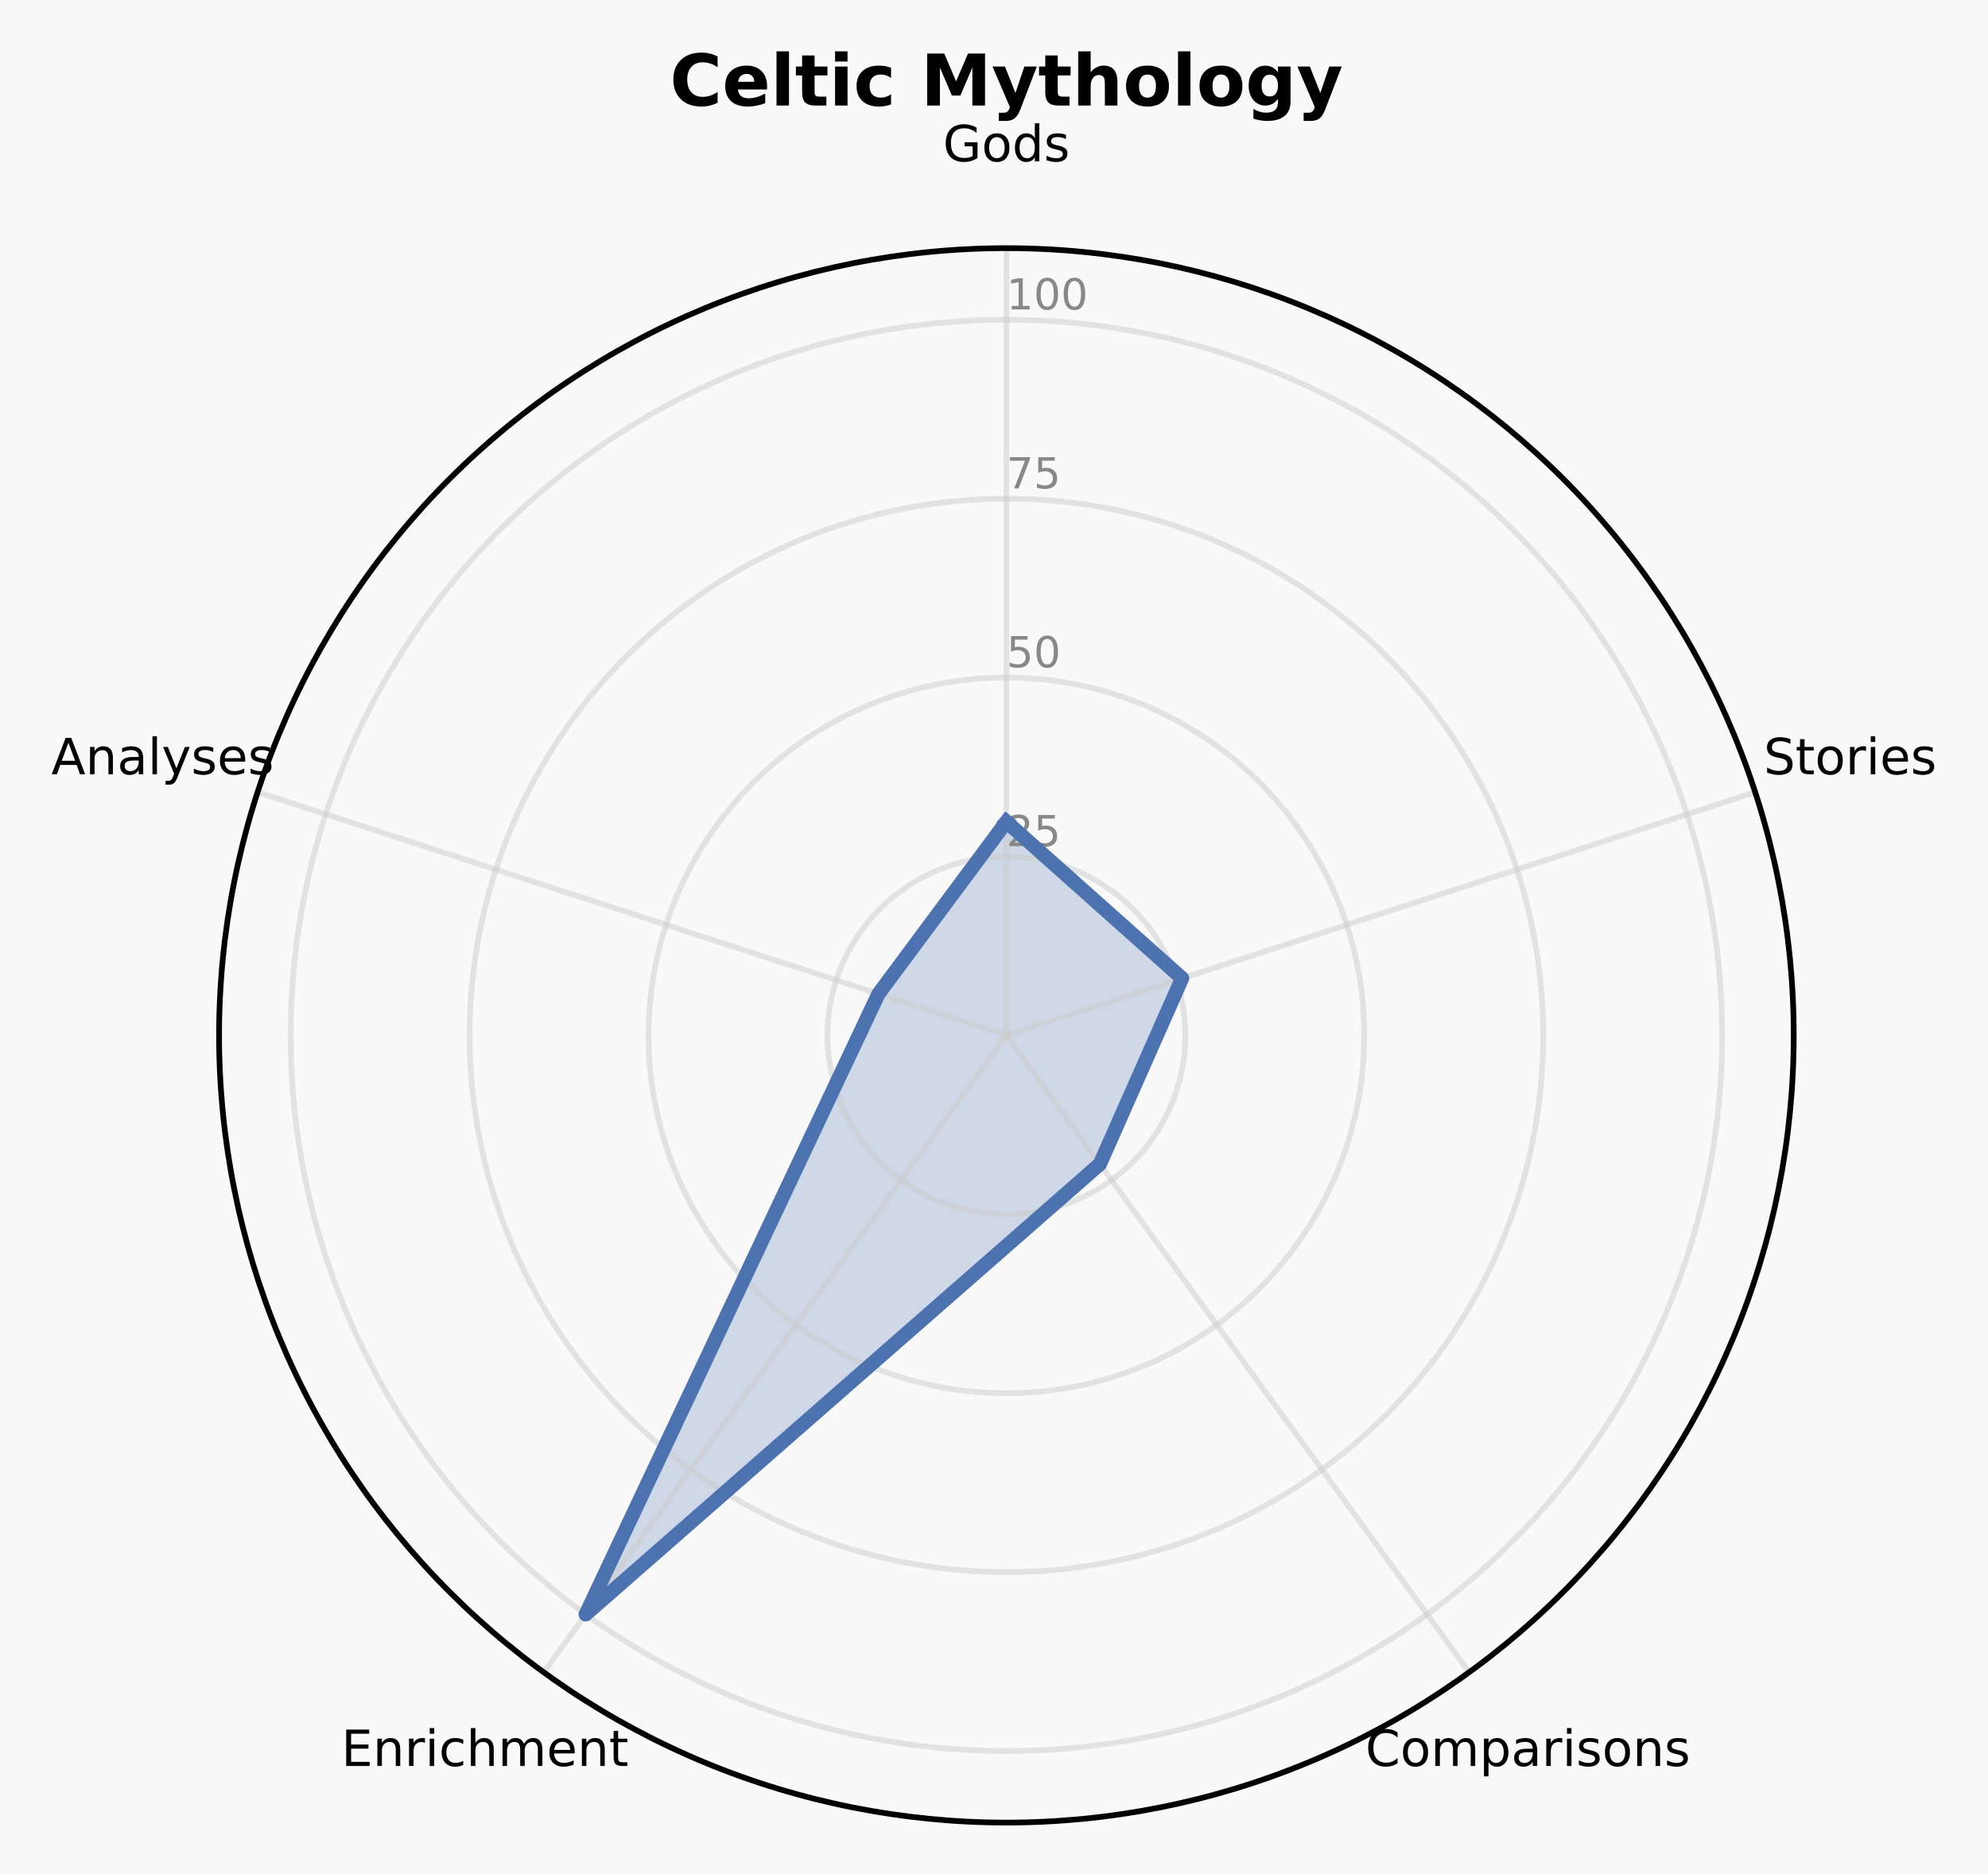
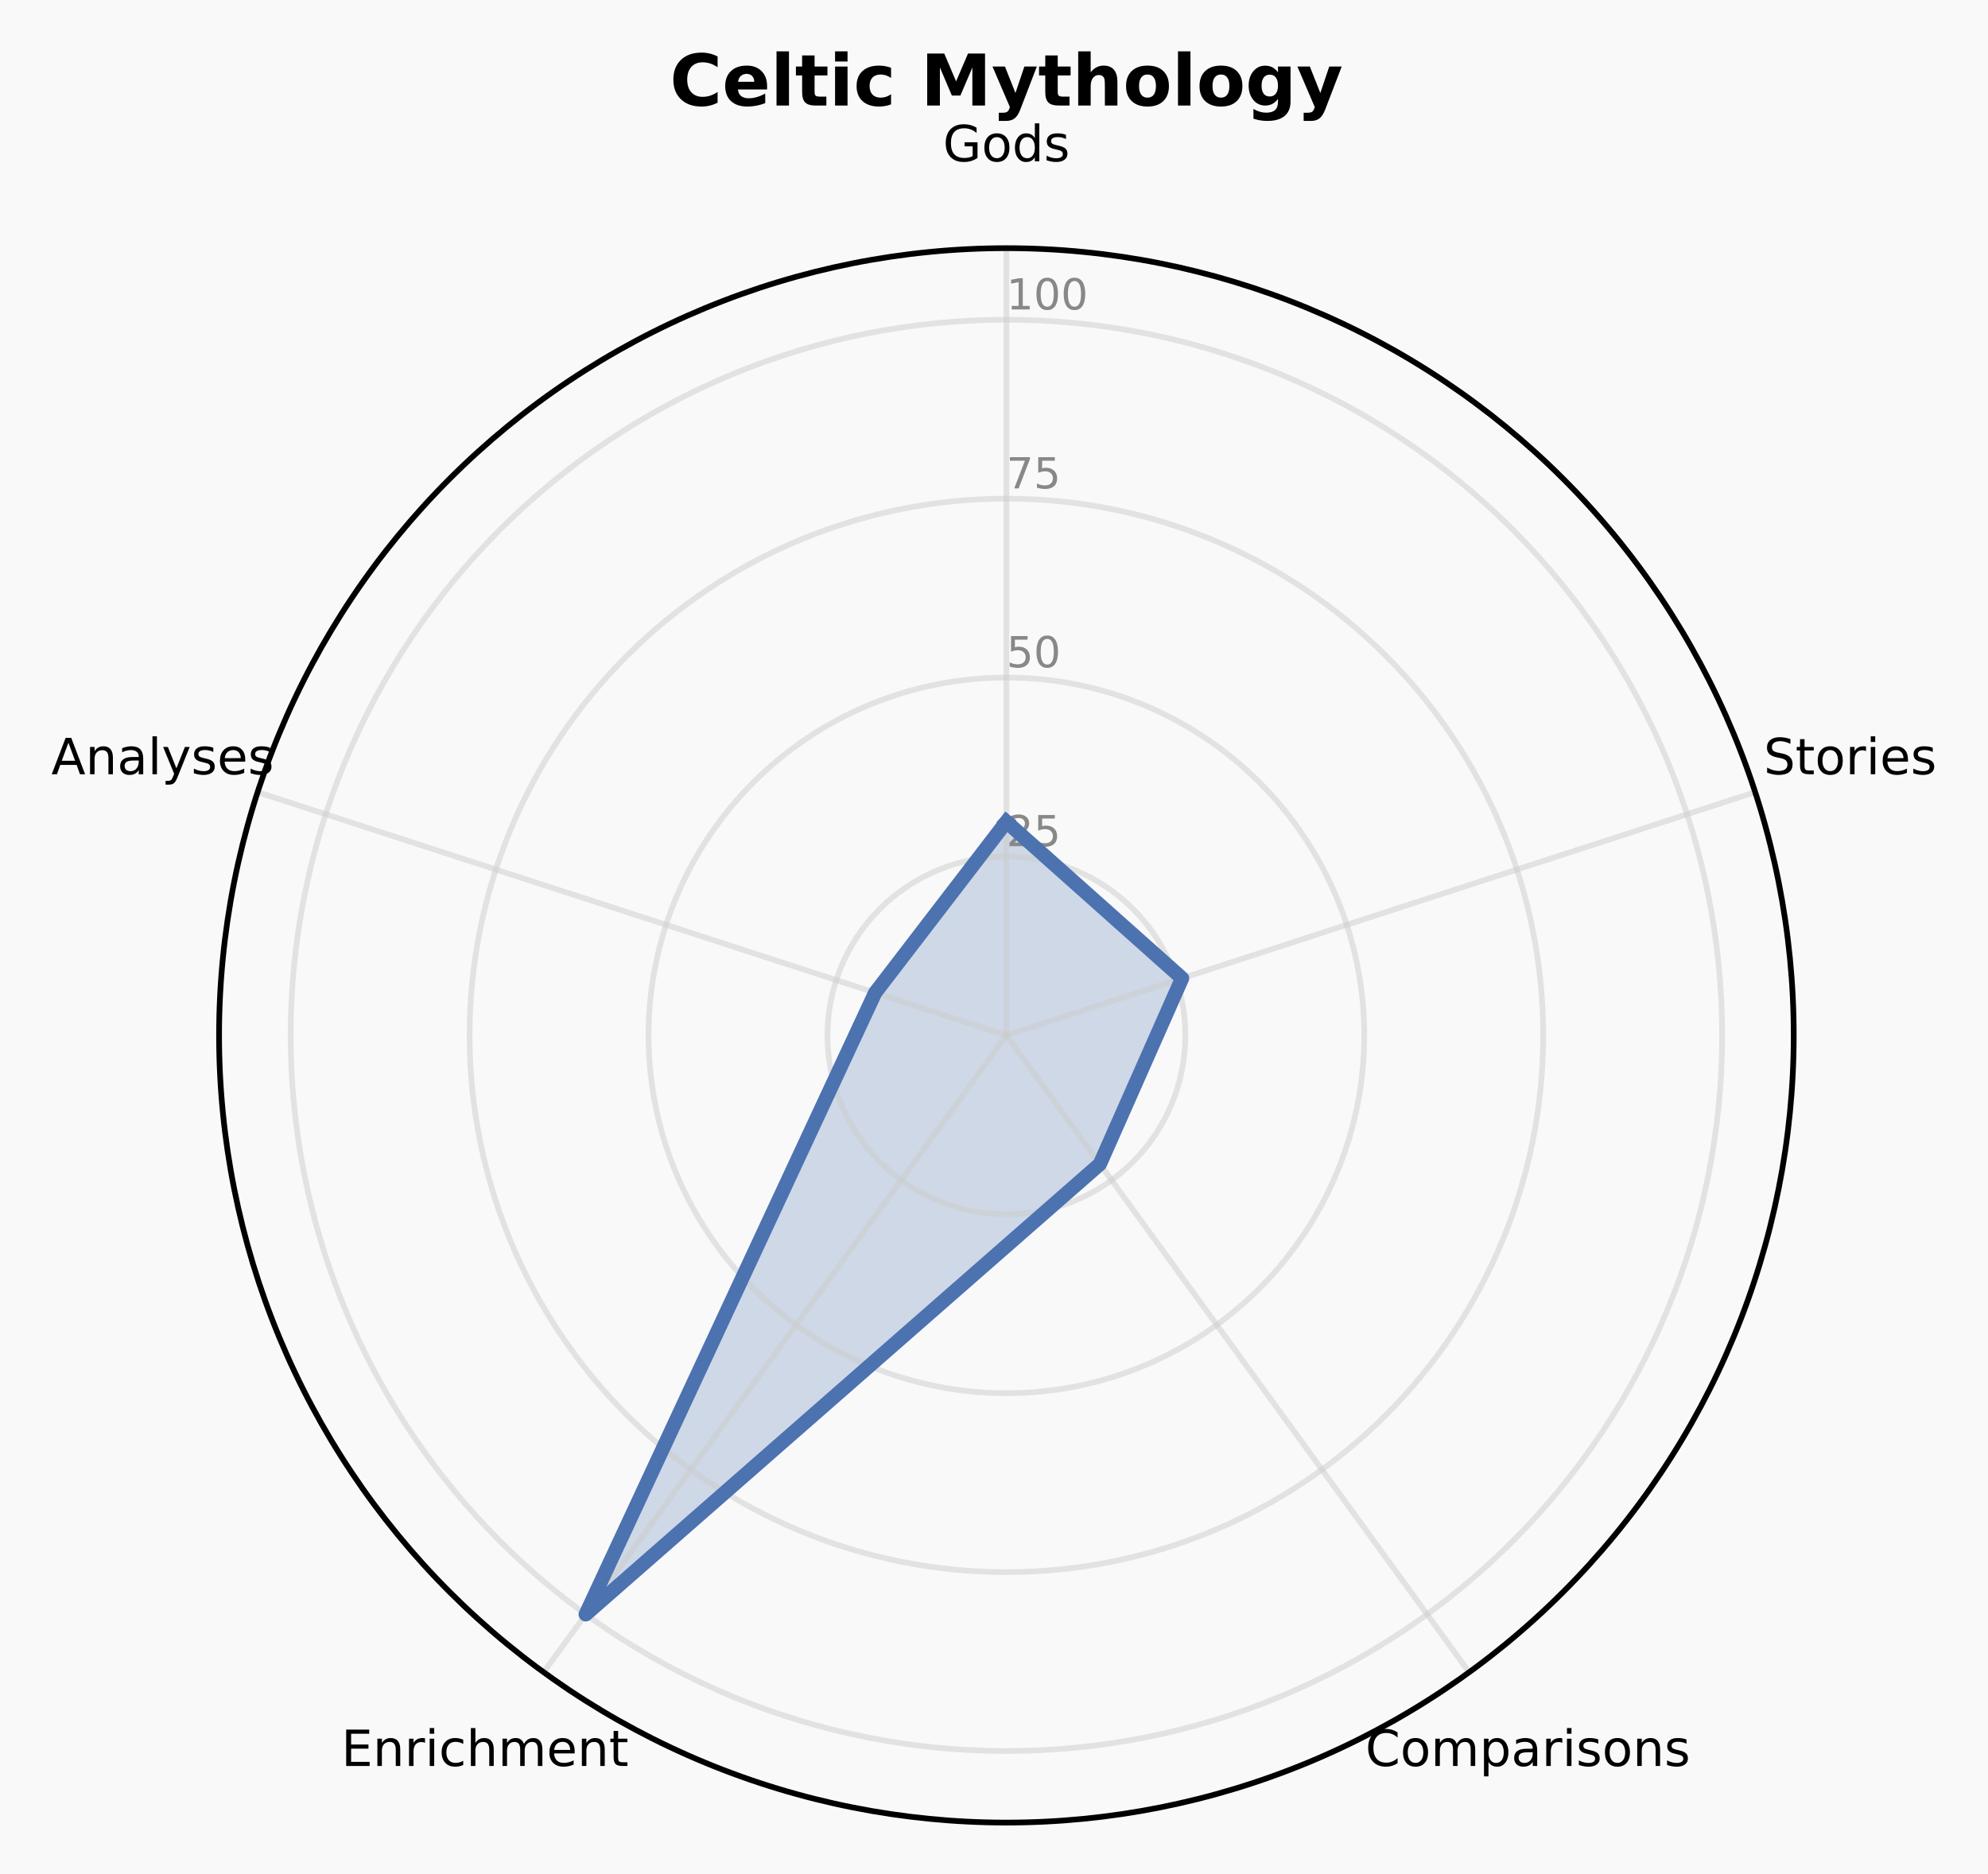
<svg xmlns="http://www.w3.org/2000/svg" xmlns:xlink="http://www.w3.org/1999/xlink" width="278.709pt" height="262.758pt" viewBox="0 0 278.709 262.758" version="1.1">
  <defs>
    <style type="text/css">*{stroke-linejoin: round; stroke-linecap: butt}</style>
  </defs>
  <g id="figure_1">
    <g id="patch_1">
      <path d="M 0 262.758  L 278.709 262.758  L 278.709 0  L 0 0  z " style="fill: #f9f9f9" />
    </g>
    <g id="axes_1">
      <g id="patch_2">
        <path d="M 251.473 145.178  C 251.473 130.683 248.618 116.329 243.071 102.938  C 237.524 89.546 229.393 77.377 219.143 67.128  C 208.894 56.878 196.725 48.748 183.334 43.201  C 169.942 37.654 155.588 34.798 141.093 34.798  C 126.598 34.798 112.244 37.654 98.853 43.201  C 85.461 48.748 73.293 56.878 63.043 67.128  C 52.794 77.377 44.663 89.546 39.116 102.938  C 33.569 116.329 30.714 130.683 30.714 145.178  C 30.714 159.673 33.569 174.027 39.116 187.418  C 44.663 200.81 52.794 212.979 63.043 223.228  C 73.293 233.478 85.461 241.609 98.853 247.155  C 112.244 252.702 126.598 255.558 141.093 255.558  C 155.588 255.558 169.942 252.702 183.334 247.155  C 196.725 241.609 208.894 233.478 219.143 223.228  C 229.393 212.979 237.524 200.81 243.071 187.418  C 248.618 174.027 251.473 159.673 251.473 145.178  M 141.093 145.178  C 141.093 145.178 141.093 145.178 141.093 145.178  C 141.093 145.178 141.093 145.178 141.093 145.178  C 141.093 145.178 141.093 145.178 141.093 145.178  C 141.093 145.178 141.093 145.178 141.093 145.178  C 141.093 145.178 141.093 145.178 141.093 145.178  C 141.093 145.178 141.093 145.178 141.093 145.178  C 141.093 145.178 141.093 145.178 141.093 145.178  C 141.093 145.178 141.093 145.178 141.093 145.178  C 141.093 145.178 141.093 145.178 141.093 145.178  C 141.093 145.178 141.093 145.178 141.093 145.178  C 141.093 145.178 141.093 145.178 141.093 145.178  C 141.093 145.178 141.093 145.178 141.093 145.178  C 141.093 145.178 141.093 145.178 141.093 145.178  C 141.093 145.178 141.093 145.178 141.093 145.178  C 141.093 145.178 141.093 145.178 141.093 145.178  C 141.093 145.178 141.093 145.178 141.093 145.178  z " style="fill: #f9f9f9" />
      </g>
      <g id="patch_3">
-         <path d="M 141.093 115.224  L 165.721 137.176  L 154.2 163.218  L 82.112 226.359  L 123.163 139.352  z " clip-path="url(#p57562b00a1)" style="fill: #4c72b0; opacity: 0.25; stroke: #4c72b0; stroke-linejoin: miter" />
+         <path d="M 141.093 115.224  L 165.721 137.176  L 154.2 163.218  L 82.112 226.359  L 122.696 139.201  z " clip-path="url(#pc1458d6721)" style="fill: #4c72b0; opacity: 0.25; stroke: #4c72b0; stroke-linejoin: miter" />
      </g>
      <g id="matplotlib.axis_1">
        <g id="xtick_1">
          <g id="line2d_1">
-             <path d="M 141.093 145.178  L 141.093 34.798  " clip-path="url(#p57562b00a1)" style="fill: none; stroke: #cccccc; stroke-opacity: 0.5; stroke-width: 0.8; stroke-linecap: square" />
+             <path d="M 141.093 145.178  L 141.093 34.798  " clip-path="url(#pc1458d6721)" style="fill: none; stroke: #cccccc; stroke-opacity: 0.5; stroke-width: 0.8; stroke-linecap: square" />
          </g>
          <g id="text_1">
            <g transform="translate(132.1945 22.61707) scale(0.07 -0.07)">
              <defs>
                <path id="DejaVuSans-2a" d="M 3809 666  L 3809 1919  L 2778 1919  L 2778 2438  L 4434 2438  L 4434 434  Q 4069 175 3628 42  Q 3188 -91 2688 -91  Q 1594 -91 976 548  Q 359 1188 359 2328  Q 359 3472 976 4111  Q 1594 4750 2688 4750  Q 3144 4750 3555 4637  Q 3966 4525 4313 4306  L 4313 3634  Q 3963 3931 3569 4081  Q 3175 4231 2741 4231  Q 1884 4231 1454 3753  Q 1025 3275 1025 2328  Q 1025 1384 1454 906  Q 1884 428 2741 428  Q 3075 428 3337 486  Q 3600 544 3809 666  z " transform="scale(0.015625)" />
                <path id="DejaVuSans-52" d="M 1959 3097  Q 1497 3097 1228 2736  Q 959 2375 959 1747  Q 959 1119 1226 758  Q 1494 397 1959 397  Q 2419 397 2687 759  Q 2956 1122 2956 1747  Q 2956 2369 2687 2733  Q 2419 3097 1959 3097  z M 1959 3584  Q 2709 3584 3137 3096  Q 3566 2609 3566 1747  Q 3566 888 3137 398  Q 2709 -91 1959 -91  Q 1206 -91 779 398  Q 353 888 353 1747  Q 353 2609 779 3096  Q 1206 3584 1959 3584  z " transform="scale(0.015625)" />
                <path id="DejaVuSans-47" d="M 2906 2969  L 2906 4863  L 3481 4863  L 3481 0  L 2906 0  L 2906 525  Q 2725 213 2448 61  Q 2172 -91 1784 -91  Q 1150 -91 751 415  Q 353 922 353 1747  Q 353 2572 751 3078  Q 1150 3584 1784 3584  Q 2172 3584 2448 3432  Q 2725 3281 2906 2969  z M 947 1747  Q 947 1113 1208 752  Q 1469 391 1925 391  Q 2381 391 2643 752  Q 2906 1113 2906 1747  Q 2906 2381 2643 2742  Q 2381 3103 1925 3103  Q 1469 3103 1208 2742  Q 947 2381 947 1747  z " transform="scale(0.015625)" />
                <path id="DejaVuSans-56" d="M 2834 3397  L 2834 2853  Q 2591 2978 2328 3040  Q 2066 3103 1784 3103  Q 1356 3103 1142 2972  Q 928 2841 928 2578  Q 928 2378 1081 2264  Q 1234 2150 1697 2047  L 1894 2003  Q 2506 1872 2764 1633  Q 3022 1394 3022 966  Q 3022 478 2636 193  Q 2250 -91 1575 -91  Q 1294 -91 989 -36  Q 684 19 347 128  L 347 722  Q 666 556 975 473  Q 1284 391 1588 391  Q 1994 391 2212 530  Q 2431 669 2431 922  Q 2431 1156 2273 1281  Q 2116 1406 1581 1522  L 1381 1569  Q 847 1681 609 1914  Q 372 2147 372 2553  Q 372 3047 722 3315  Q 1072 3584 1716 3584  Q 2034 3584 2315 3537  Q 2597 3491 2834 3397  z " transform="scale(0.015625)" />
              </defs>
              <use xlink:href="#DejaVuSans-2a" />
              <use xlink:href="#DejaVuSans-52" transform="translate(77.48438 0)" />
              <use xlink:href="#DejaVuSans-47" transform="translate(138.6719 0)" />
              <use xlink:href="#DejaVuSans-56" transform="translate(202.1562 0)" />
            </g>
          </g>
        </g>
        <g id="xtick_2">
          <g id="line2d_2">
-             <path d="M 141.093 145.178  L 246.07 111.069  " clip-path="url(#p57562b00a1)" style="fill: none; stroke: #cccccc; stroke-opacity: 0.5; stroke-width: 0.8; stroke-linecap: square" />
+             <path d="M 141.093 145.178  L 246.07 111.069  " clip-path="url(#pc1458d6721)" style="fill: none; stroke: #cccccc; stroke-opacity: 0.5; stroke-width: 0.8; stroke-linecap: square" />
          </g>
          <g id="text_2">
            <g transform="translate(247.2616 108.5613) scale(0.07 -0.07)">
              <defs>
                <path id="DejaVuSans-36" d="M 3425 4513  L 3425 3897  Q 3066 4069 2747 4153  Q 2428 4238 2131 4238  Q 1616 4238 1336 4038  Q 1056 3838 1056 3469  Q 1056 3159 1242 3001  Q 1428 2844 1947 2747  L 2328 2669  Q 3034 2534 3370 2195  Q 3706 1856 3706 1288  Q 3706 609 3251 259  Q 2797 -91 1919 -91  Q 1588 -91 1214 -16  Q 841 59 441 206  L 441 856  Q 825 641 1194 531  Q 1563 422 1919 422  Q 2459 422 2753 634  Q 3047 847 3047 1241  Q 3047 1584 2836 1778  Q 2625 1972 2144 2069  L 1759 2144  Q 1053 2284 737 2584  Q 422 2884 422 3419  Q 422 4038 858 4394  Q 1294 4750 2059 4750  Q 2388 4750 2728 4690  Q 3069 4631 3425 4513  z " transform="scale(0.015625)" />
                <path id="DejaVuSans-57" d="M 1172 4494  L 1172 3500  L 2356 3500  L 2356 3053  L 1172 3053  L 1172 1153  Q 1172 725 1289 603  Q 1406 481 1766 481  L 2356 481  L 2356 0  L 1766 0  Q 1100 0 847 248  Q 594 497 594 1153  L 594 3053  L 172 3053  L 172 3500  L 594 3500  L 594 4494  L 1172 4494  z " transform="scale(0.015625)" />
                <path id="DejaVuSans-55" d="M 2631 2963  Q 2534 3019 2420 3045  Q 2306 3072 2169 3072  Q 1681 3072 1420 2755  Q 1159 2438 1159 1844  L 1159 0  L 581 0  L 581 3500  L 1159 3500  L 1159 2956  Q 1341 3275 1631 3429  Q 1922 3584 2338 3584  Q 2397 3584 2469 3576  Q 2541 3569 2628 3553  L 2631 2963  z " transform="scale(0.015625)" />
                <path id="DejaVuSans-4c" d="M 603 3500  L 1178 3500  L 1178 0  L 603 0  L 603 3500  z M 603 4863  L 1178 4863  L 1178 4134  L 603 4134  L 603 4863  z " transform="scale(0.015625)" />
                <path id="DejaVuSans-48" d="M 3597 1894  L 3597 1613  L 953 1613  Q 991 1019 1311 708  Q 1631 397 2203 397  Q 2534 397 2845 478  Q 3156 559 3463 722  L 3463 178  Q 3153 47 2828 -22  Q 2503 -91 2169 -91  Q 1331 -91 842 396  Q 353 884 353 1716  Q 353 2575 817 3079  Q 1281 3584 2069 3584  Q 2775 3584 3186 3129  Q 3597 2675 3597 1894  z M 3022 2063  Q 3016 2534 2758 2815  Q 2500 3097 2075 3097  Q 1594 3097 1305 2825  Q 1016 2553 972 2059  L 3022 2063  z " transform="scale(0.015625)" />
              </defs>
              <use xlink:href="#DejaVuSans-36" />
              <use xlink:href="#DejaVuSans-57" transform="translate(63.48438 0)" />
              <use xlink:href="#DejaVuSans-52" transform="translate(102.6875 0)" />
              <use xlink:href="#DejaVuSans-55" transform="translate(163.875 0)" />
              <use xlink:href="#DejaVuSans-4c" transform="translate(204.9844 0)" />
              <use xlink:href="#DejaVuSans-48" transform="translate(232.7656 0)" />
              <use xlink:href="#DejaVuSans-56" transform="translate(294.2969 0)" />
            </g>
          </g>
        </g>
        <g id="xtick_3">
          <g id="line2d_3">
-             <path d="M 141.093 145.178  L 205.973 234.477  " clip-path="url(#p57562b00a1)" style="fill: none; stroke: #cccccc; stroke-opacity: 0.5; stroke-width: 0.8; stroke-linecap: square" />
+             <path d="M 141.093 145.178  L 205.973 234.477  " clip-path="url(#pc1458d6721)" style="fill: none; stroke: #cccccc; stroke-opacity: 0.5; stroke-width: 0.8; stroke-linecap: square" />
          </g>
          <g id="text_3">
            <g transform="translate(191.4228 247.6219) scale(0.07 -0.07)">
              <defs>
                <path id="DejaVuSans-26" d="M 4122 4306  L 4122 3641  Q 3803 3938 3442 4084  Q 3081 4231 2675 4231  Q 1875 4231 1450 3742  Q 1025 3253 1025 2328  Q 1025 1406 1450 917  Q 1875 428 2675 428  Q 3081 428 3442 575  Q 3803 722 4122 1019  L 4122 359  Q 3791 134 3420 21  Q 3050 -91 2638 -91  Q 1578 -91 968 557  Q 359 1206 359 2328  Q 359 3453 968 4101  Q 1578 4750 2638 4750  Q 3056 4750 3426 4639  Q 3797 4528 4122 4306  z " transform="scale(0.015625)" />
                <path id="DejaVuSans-50" d="M 3328 2828  Q 3544 3216 3844 3400  Q 4144 3584 4550 3584  Q 5097 3584 5394 3201  Q 5691 2819 5691 2113  L 5691 0  L 5113 0  L 5113 2094  Q 5113 2597 4934 2840  Q 4756 3084 4391 3084  Q 3944 3084 3684 2787  Q 3425 2491 3425 1978  L 3425 0  L 2847 0  L 2847 2094  Q 2847 2600 2669 2842  Q 2491 3084 2119 3084  Q 1678 3084 1418 2786  Q 1159 2488 1159 1978  L 1159 0  L 581 0  L 581 3500  L 1159 3500  L 1159 2956  Q 1356 3278 1631 3431  Q 1906 3584 2284 3584  Q 2666 3584 2933 3390  Q 3200 3197 3328 2828  z " transform="scale(0.015625)" />
                <path id="DejaVuSans-53" d="M 1159 525  L 1159 -1331  L 581 -1331  L 581 3500  L 1159 3500  L 1159 2969  Q 1341 3281 1617 3432  Q 1894 3584 2278 3584  Q 2916 3584 3314 3078  Q 3713 2572 3713 1747  Q 3713 922 3314 415  Q 2916 -91 2278 -91  Q 1894 -91 1617 61  Q 1341 213 1159 525  z M 3116 1747  Q 3116 2381 2855 2742  Q 2594 3103 2138 3103  Q 1681 3103 1420 2742  Q 1159 2381 1159 1747  Q 1159 1113 1420 752  Q 1681 391 2138 391  Q 2594 391 2855 752  Q 3116 1113 3116 1747  z " transform="scale(0.015625)" />
                <path id="DejaVuSans-44" d="M 2194 1759  Q 1497 1759 1228 1600  Q 959 1441 959 1056  Q 959 750 1161 570  Q 1363 391 1709 391  Q 2188 391 2477 730  Q 2766 1069 2766 1631  L 2766 1759  L 2194 1759  z M 3341 1997  L 3341 0  L 2766 0  L 2766 531  Q 2569 213 2275 61  Q 1981 -91 1556 -91  Q 1019 -91 701 211  Q 384 513 384 1019  Q 384 1609 779 1909  Q 1175 2209 1959 2209  L 2766 2209  L 2766 2266  Q 2766 2663 2505 2880  Q 2244 3097 1772 3097  Q 1472 3097 1187 3025  Q 903 2953 641 2809  L 641 3341  Q 956 3463 1253 3523  Q 1550 3584 1831 3584  Q 2591 3584 2966 3190  Q 3341 2797 3341 1997  z " transform="scale(0.015625)" />
                <path id="DejaVuSans-51" d="M 3513 2113  L 3513 0  L 2938 0  L 2938 2094  Q 2938 2591 2744 2837  Q 2550 3084 2163 3084  Q 1697 3084 1428 2787  Q 1159 2491 1159 1978  L 1159 0  L 581 0  L 581 3500  L 1159 3500  L 1159 2956  Q 1366 3272 1645 3428  Q 1925 3584 2291 3584  Q 2894 3584 3203 3211  Q 3513 2838 3513 2113  z " transform="scale(0.015625)" />
              </defs>
              <use xlink:href="#DejaVuSans-26" />
              <use xlink:href="#DejaVuSans-52" transform="translate(69.82812 0)" />
              <use xlink:href="#DejaVuSans-50" transform="translate(131.0156 0)" />
              <use xlink:href="#DejaVuSans-53" transform="translate(228.4219 0)" />
              <use xlink:href="#DejaVuSans-44" transform="translate(291.9062 0)" />
              <use xlink:href="#DejaVuSans-55" transform="translate(353.1875 0)" />
              <use xlink:href="#DejaVuSans-4c" transform="translate(394.2969 0)" />
              <use xlink:href="#DejaVuSans-56" transform="translate(422.0781 0)" />
              <use xlink:href="#DejaVuSans-52" transform="translate(474.1719 0)" />
              <use xlink:href="#DejaVuSans-51" transform="translate(535.3594 0)" />
              <use xlink:href="#DejaVuSans-56" transform="translate(598.7344 0)" />
            </g>
          </g>
        </g>
        <g id="xtick_4">
          <g id="line2d_4">
-             <path d="M 141.093 145.178  L 76.214 234.477  " clip-path="url(#p57562b00a1)" style="fill: none; stroke: #cccccc; stroke-opacity: 0.5; stroke-width: 0.8; stroke-linecap: square" />
+             <path d="M 141.093 145.178  L 76.214 234.477  " clip-path="url(#pc1458d6721)" style="fill: none; stroke: #cccccc; stroke-opacity: 0.5; stroke-width: 0.8; stroke-linecap: square" />
          </g>
          <g id="text_4">
            <g transform="translate(47.8483 247.6219) scale(0.07 -0.07)">
              <defs>
                <path id="DejaVuSans-28" d="M 628 4666  L 3578 4666  L 3578 4134  L 1259 4134  L 1259 2753  L 3481 2753  L 3481 2222  L 1259 2222  L 1259 531  L 3634 531  L 3634 0  L 628 0  L 628 4666  z " transform="scale(0.015625)" />
                <path id="DejaVuSans-46" d="M 3122 3366  L 3122 2828  Q 2878 2963 2633 3030  Q 2388 3097 2138 3097  Q 1578 3097 1268 2742  Q 959 2388 959 1747  Q 959 1106 1268 751  Q 1578 397 2138 397  Q 2388 397 2633 464  Q 2878 531 3122 666  L 3122 134  Q 2881 22 2623 -34  Q 2366 -91 2075 -91  Q 1284 -91 818 406  Q 353 903 353 1747  Q 353 2603 823 3093  Q 1294 3584 2113 3584  Q 2378 3584 2631 3529  Q 2884 3475 3122 3366  z " transform="scale(0.015625)" />
                <path id="DejaVuSans-4b" d="M 3513 2113  L 3513 0  L 2938 0  L 2938 2094  Q 2938 2591 2744 2837  Q 2550 3084 2163 3084  Q 1697 3084 1428 2787  Q 1159 2491 1159 1978  L 1159 0  L 581 0  L 581 4863  L 1159 4863  L 1159 2956  Q 1366 3272 1645 3428  Q 1925 3584 2291 3584  Q 2894 3584 3203 3211  Q 3513 2838 3513 2113  z " transform="scale(0.015625)" />
              </defs>
              <use xlink:href="#DejaVuSans-28" />
              <use xlink:href="#DejaVuSans-51" transform="translate(63.1875 0)" />
              <use xlink:href="#DejaVuSans-55" transform="translate(126.5625 0)" />
              <use xlink:href="#DejaVuSans-4c" transform="translate(167.6719 0)" />
              <use xlink:href="#DejaVuSans-46" transform="translate(195.4531 0)" />
              <use xlink:href="#DejaVuSans-4b" transform="translate(250.4375 0)" />
              <use xlink:href="#DejaVuSans-50" transform="translate(313.8125 0)" />
              <use xlink:href="#DejaVuSans-48" transform="translate(411.2188 0)" />
              <use xlink:href="#DejaVuSans-51" transform="translate(472.75 0)" />
              <use xlink:href="#DejaVuSans-57" transform="translate(536.125 0)" />
            </g>
          </g>
        </g>
        <g id="xtick_5">
          <g id="line2d_5">
-             <path d="M 141.093 145.178  L 36.116 111.069  " clip-path="url(#p57562b00a1)" style="fill: none; stroke: #cccccc; stroke-opacity: 0.5; stroke-width: 0.8; stroke-linecap: square" />
+             <path d="M 141.093 145.178  L 36.116 111.069  " clip-path="url(#pc1458d6721)" style="fill: none; stroke: #cccccc; stroke-opacity: 0.5; stroke-width: 0.8; stroke-linecap: square" />
          </g>
          <g id="text_5">
            <g transform="translate(7.2 108.5613) scale(0.07 -0.07)">
              <defs>
                <path id="DejaVuSans-24" d="M 2188 4044  L 1331 1722  L 3047 1722  L 2188 4044  z M 1831 4666  L 2547 4666  L 4325 0  L 3669 0  L 3244 1197  L 1141 1197  L 716 0  L 50 0  L 1831 4666  z " transform="scale(0.015625)" />
                <path id="DejaVuSans-4f" d="M 603 4863  L 1178 4863  L 1178 0  L 603 0  L 603 4863  z " transform="scale(0.015625)" />
                <path id="DejaVuSans-5c" d="M 2059 -325  Q 1816 -950 1584 -1140  Q 1353 -1331 966 -1331  L 506 -1331  L 506 -850  L 844 -850  Q 1081 -850 1212 -737  Q 1344 -625 1503 -206  L 1606 56  L 191 3500  L 800 3500  L 1894 763  L 2988 3500  L 3597 3500  L 2059 -325  z " transform="scale(0.015625)" />
              </defs>
              <use xlink:href="#DejaVuSans-24" />
              <use xlink:href="#DejaVuSans-51" transform="translate(68.40625 0)" />
              <use xlink:href="#DejaVuSans-44" transform="translate(131.7812 0)" />
              <use xlink:href="#DejaVuSans-4f" transform="translate(193.0625 0)" />
              <use xlink:href="#DejaVuSans-5c" transform="translate(220.8438 0)" />
              <use xlink:href="#DejaVuSans-56" transform="translate(280.0312 0)" />
              <use xlink:href="#DejaVuSans-48" transform="translate(332.125 0)" />
              <use xlink:href="#DejaVuSans-56" transform="translate(393.6562 0)" />
            </g>
          </g>
        </g>
      </g>
      <g id="matplotlib.axis_2">
        <g id="ytick_1">
          <g id="line2d_6">
-             <path d="M 141.093 120.092  C 144.388 120.092 147.65 120.741 150.693 122.001  C 153.737 123.262 156.503 125.11 158.832 127.439  C 161.161 129.769 163.009 132.534 164.27 135.578  C 165.531 138.621 166.18 141.884 166.18 145.178  C 166.18 148.472 165.531 151.735 164.27 154.778  C 163.009 157.822 161.161 160.587 158.832 162.917  C 156.503 165.246 153.737 167.094 150.693 168.355  C 147.65 169.615 144.388 170.264 141.093 170.264  C 137.799 170.264 134.537 169.615 131.493 168.355  C 128.45 167.094 125.684 165.246 123.355 162.917  C 121.025 160.587 119.177 157.822 117.917 154.778  C 116.656 151.735 116.007 148.472 116.007 145.178  C 116.007 141.884 116.656 138.621 117.917 135.578  C 119.177 132.534 121.025 129.769 123.355 127.439  C 125.684 125.11 128.45 123.262 131.493 122.001  C 134.537 120.741 137.799 120.092 141.093 120.092  " clip-path="url(#p57562b00a1)" style="fill: none; stroke: #cccccc; stroke-opacity: 0.5; stroke-width: 0.8; stroke-linecap: square" />
+             <path d="M 141.093 120.092  C 144.388 120.092 147.65 120.741 150.693 122.001  C 153.737 123.262 156.503 125.11 158.832 127.439  C 161.161 129.769 163.009 132.534 164.27 135.578  C 165.531 138.621 166.18 141.884 166.18 145.178  C 166.18 148.472 165.531 151.735 164.27 154.778  C 163.009 157.822 161.161 160.587 158.832 162.917  C 156.503 165.246 153.737 167.094 150.693 168.355  C 147.65 169.615 144.388 170.264 141.093 170.264  C 137.799 170.264 134.537 169.615 131.493 168.355  C 128.45 167.094 125.684 165.246 123.355 162.917  C 121.025 160.587 119.177 157.822 117.917 154.778  C 116.656 151.735 116.007 148.472 116.007 145.178  C 116.007 141.884 116.656 138.621 117.917 135.578  C 119.177 132.534 121.025 129.769 123.355 127.439  C 125.684 125.11 128.45 123.262 131.493 122.001  C 134.537 120.741 137.799 120.092 141.093 120.092  " clip-path="url(#pc1458d6721)" style="fill: none; stroke: #cccccc; stroke-opacity: 0.5; stroke-width: 0.8; stroke-linecap: square" />
          </g>
          <g id="text_6">
            <g style="fill: #888888" transform="translate(141.0933 118.6504) scale(0.06 -0.06)">
              <defs>
                <path id="DejaVuSans-15" d="M 1228 531  L 3431 531  L 3431 0  L 469 0  L 469 531  Q 828 903 1448 1529  Q 2069 2156 2228 2338  Q 2531 2678 2651 2914  Q 2772 3150 2772 3378  Q 2772 3750 2511 3984  Q 2250 4219 1831 4219  Q 1534 4219 1204 4116  Q 875 4013 500 3803  L 500 4441  Q 881 4594 1212 4672  Q 1544 4750 1819 4750  Q 2544 4750 2975 4387  Q 3406 4025 3406 3419  Q 3406 3131 3298 2873  Q 3191 2616 2906 2266  Q 2828 2175 2409 1742  Q 1991 1309 1228 531  z " transform="scale(0.015625)" />
                <path id="DejaVuSans-18" d="M 691 4666  L 3169 4666  L 3169 4134  L 1269 4134  L 1269 2991  Q 1406 3038 1543 3061  Q 1681 3084 1819 3084  Q 2600 3084 3056 2656  Q 3513 2228 3513 1497  Q 3513 744 3044 326  Q 2575 -91 1722 -91  Q 1428 -91 1123 -41  Q 819 9 494 109  L 494 744  Q 775 591 1075 516  Q 1375 441 1709 441  Q 2250 441 2565 725  Q 2881 1009 2881 1497  Q 2881 1984 2565 2268  Q 2250 2553 1709 2553  Q 1456 2553 1204 2497  Q 953 2441 691 2322  L 691 4666  z " transform="scale(0.015625)" />
              </defs>
              <use xlink:href="#DejaVuSans-15" />
              <use xlink:href="#DejaVuSans-18" transform="translate(63.625 0)" />
            </g>
          </g>
        </g>
        <g id="ytick_2">
          <g id="line2d_7">
-             <path d="M 141.093 95.005  C 147.682 95.005 154.206 96.303 160.293 98.825  C 166.381 101.346 171.912 105.042 176.571 109.701  C 181.229 114.36 184.925 119.891 187.447 125.978  C 189.968 132.065 191.266 138.589 191.266 145.178  C 191.266 151.767 189.968 158.291 187.447 164.378  C 184.925 170.465 181.229 175.997 176.571 180.655  C 171.912 185.314 166.381 189.01 160.293 191.531  C 154.206 194.053 147.682 195.351 141.093 195.351  C 134.505 195.351 127.98 194.053 121.893 191.531  C 115.806 189.01 110.275 185.314 105.616 180.655  C 100.957 175.997 97.261 170.465 94.74 164.378  C 92.219 158.291 90.921 151.767 90.921 145.178  C 90.921 138.589 92.219 132.065 94.74 125.978  C 97.261 119.891 100.957 114.36 105.616 109.701  C 110.275 105.042 115.806 101.346 121.893 98.825  C 127.98 96.303 134.505 95.005 141.093 95.005  " clip-path="url(#p57562b00a1)" style="fill: none; stroke: #cccccc; stroke-opacity: 0.5; stroke-width: 0.8; stroke-linecap: square" />
+             <path d="M 141.093 95.005  C 147.682 95.005 154.206 96.303 160.293 98.825  C 166.381 101.346 171.912 105.042 176.571 109.701  C 181.229 114.36 184.925 119.891 187.447 125.978  C 189.968 132.065 191.266 138.589 191.266 145.178  C 191.266 151.767 189.968 158.291 187.447 164.378  C 184.925 170.465 181.229 175.997 176.571 180.655  C 171.912 185.314 166.381 189.01 160.293 191.531  C 154.206 194.053 147.682 195.351 141.093 195.351  C 134.505 195.351 127.98 194.053 121.893 191.531  C 115.806 189.01 110.275 185.314 105.616 180.655  C 100.957 175.997 97.261 170.465 94.74 164.378  C 92.219 158.291 90.921 151.767 90.921 145.178  C 90.921 138.589 92.219 132.065 94.74 125.978  C 97.261 119.891 100.957 114.36 105.616 109.701  C 110.275 105.042 115.806 101.346 121.893 98.825  C 127.98 96.303 134.505 95.005 141.093 95.005  " clip-path="url(#pc1458d6721)" style="fill: none; stroke: #cccccc; stroke-opacity: 0.5; stroke-width: 0.8; stroke-linecap: square" />
          </g>
          <g id="text_7">
            <g style="fill: #888888" transform="translate(141.0933 93.56408) scale(0.06 -0.06)">
              <defs>
                <path id="DejaVuSans-13" d="M 2034 4250  Q 1547 4250 1301 3770  Q 1056 3291 1056 2328  Q 1056 1369 1301 889  Q 1547 409 2034 409  Q 2525 409 2770 889  Q 3016 1369 3016 2328  Q 3016 3291 2770 3770  Q 2525 4250 2034 4250  z M 2034 4750  Q 2819 4750 3233 4129  Q 3647 3509 3647 2328  Q 3647 1150 3233 529  Q 2819 -91 2034 -91  Q 1250 -91 836 529  Q 422 1150 422 2328  Q 422 3509 836 4129  Q 1250 4750 2034 4750  z " transform="scale(0.015625)" />
              </defs>
              <use xlink:href="#DejaVuSans-18" />
              <use xlink:href="#DejaVuSans-13" transform="translate(63.625 0)" />
            </g>
          </g>
        </g>
        <g id="ytick_3">
          <g id="line2d_8">
-             <path d="M 141.093 69.919  C 150.976 69.919 160.763 71.866 169.894 75.648  C 179.024 79.43 187.321 84.974 194.309 91.962  C 201.298 98.95 206.841 107.247 210.623 116.378  C 214.405 125.508 216.352 135.295 216.352 145.178  C 216.352 155.061 214.405 164.848 210.623 173.978  C 206.841 183.109 201.298 191.406 194.309 198.394  C 187.321 205.382 179.024 210.926 169.894 214.708  C 160.763 218.49 150.976 220.437 141.093 220.437  C 131.21 220.437 121.424 218.49 112.293 214.708  C 103.162 210.926 94.866 205.382 87.877 198.394  C 80.889 191.406 75.345 183.109 71.563 173.978  C 67.781 164.848 65.834 155.061 65.834 145.178  C 65.834 135.295 67.781 125.508 71.563 116.378  C 75.345 107.247 80.889 98.95 87.877 91.962  C 94.866 84.974 103.162 79.43 112.293 75.648  C 121.424 71.866 131.21 69.919 141.093 69.919  " clip-path="url(#p57562b00a1)" style="fill: none; stroke: #cccccc; stroke-opacity: 0.5; stroke-width: 0.8; stroke-linecap: square" />
+             <path d="M 141.093 69.919  C 150.976 69.919 160.763 71.866 169.894 75.648  C 179.024 79.43 187.321 84.974 194.309 91.962  C 201.298 98.95 206.841 107.247 210.623 116.378  C 214.405 125.508 216.352 135.295 216.352 145.178  C 216.352 155.061 214.405 164.848 210.623 173.978  C 206.841 183.109 201.298 191.406 194.309 198.394  C 187.321 205.382 179.024 210.926 169.894 214.708  C 160.763 218.49 150.976 220.437 141.093 220.437  C 131.21 220.437 121.424 218.49 112.293 214.708  C 103.162 210.926 94.866 205.382 87.877 198.394  C 80.889 191.406 75.345 183.109 71.563 173.978  C 67.781 164.848 65.834 155.061 65.834 145.178  C 65.834 135.295 67.781 125.508 71.563 116.378  C 75.345 107.247 80.889 98.95 87.877 91.962  C 94.866 84.974 103.162 79.43 112.293 75.648  C 121.424 71.866 131.21 69.919 141.093 69.919  " clip-path="url(#pc1458d6721)" style="fill: none; stroke: #cccccc; stroke-opacity: 0.5; stroke-width: 0.8; stroke-linecap: square" />
          </g>
          <g id="text_8">
            <g style="fill: #888888" transform="translate(141.0933 68.47781) scale(0.06 -0.06)">
              <defs>
                <path id="DejaVuSans-1a" d="M 525 4666  L 3525 4666  L 3525 4397  L 1831 0  L 1172 0  L 2766 4134  L 525 4134  L 525 4666  z " transform="scale(0.015625)" />
              </defs>
              <use xlink:href="#DejaVuSans-1a" />
              <use xlink:href="#DejaVuSans-18" transform="translate(63.625 0)" />
            </g>
          </g>
        </g>
        <g id="ytick_4">
          <g id="line2d_9">
-             <path d="M 141.093 44.833  C 154.27 44.833 167.32 47.429 179.494 52.471  C 191.668 57.514 202.73 64.906 212.048 74.223  C 221.366 83.541 228.757 94.603 233.8 106.778  C 238.843 118.952 241.438 132.001 241.438 145.178  C 241.438 158.355 238.843 171.404 233.8 183.578  C 228.757 195.753 221.366 206.815 212.048 216.133  C 202.73 225.45 191.668 232.842 179.494 237.885  C 167.32 242.927 154.27 245.523 141.093 245.523  C 127.916 245.523 114.867 242.927 102.693 237.885  C 90.519 232.842 79.456 225.45 70.139 216.133  C 60.821 206.815 53.429 195.753 48.387 183.578  C 43.344 171.404 40.748 158.355 40.748 145.178  C 40.748 132.001 43.344 118.952 48.387 106.778  C 53.429 94.603 60.821 83.541 70.139 74.223  C 79.456 64.906 90.519 57.514 102.693 52.471  C 114.867 47.429 127.916 44.833 141.093 44.833  " clip-path="url(#p57562b00a1)" style="fill: none; stroke: #cccccc; stroke-opacity: 0.5; stroke-width: 0.8; stroke-linecap: square" />
+             <path d="M 141.093 44.833  C 154.27 44.833 167.32 47.429 179.494 52.471  C 191.668 57.514 202.73 64.906 212.048 74.223  C 221.366 83.541 228.757 94.603 233.8 106.778  C 238.843 118.952 241.438 132.001 241.438 145.178  C 241.438 158.355 238.843 171.404 233.8 183.578  C 228.757 195.753 221.366 206.815 212.048 216.133  C 202.73 225.45 191.668 232.842 179.494 237.885  C 167.32 242.927 154.27 245.523 141.093 245.523  C 127.916 245.523 114.867 242.927 102.693 237.885  C 90.519 232.842 79.456 225.45 70.139 216.133  C 60.821 206.815 53.429 195.753 48.387 183.578  C 43.344 171.404 40.748 158.355 40.748 145.178  C 40.748 132.001 43.344 118.952 48.387 106.778  C 53.429 94.603 60.821 83.541 70.139 74.223  C 79.456 64.906 90.519 57.514 102.693 52.471  C 114.867 47.429 127.916 44.833 141.093 44.833  " clip-path="url(#pc1458d6721)" style="fill: none; stroke: #cccccc; stroke-opacity: 0.5; stroke-width: 0.8; stroke-linecap: square" />
          </g>
          <g id="text_9">
            <g style="fill: #888888" transform="translate(141.0933 43.39154) scale(0.06 -0.06)">
              <defs>
                <path id="DejaVuSans-14" d="M 794 531  L 1825 531  L 1825 4091  L 703 3866  L 703 4441  L 1819 4666  L 2450 4666  L 2450 531  L 3481 531  L 3481 0  L 794 0  L 794 531  z " transform="scale(0.015625)" />
              </defs>
              <use xlink:href="#DejaVuSans-14" />
              <use xlink:href="#DejaVuSans-13" transform="translate(63.625 0)" />
              <use xlink:href="#DejaVuSans-13" transform="translate(127.25 0)" />
            </g>
          </g>
        </g>
      </g>
      <g id="line2d_10">
-         <path d="M 141.093 115.224  L 165.721 137.176  L 154.2 163.218  L 82.112 226.359  L 123.163 139.352  L 141.093 115.224  " clip-path="url(#p57562b00a1)" style="fill: none; stroke: #4c72b0; stroke-width: 2; stroke-linecap: square" />
+         <path d="M 141.093 115.224  L 165.721 137.176  L 154.2 163.218  L 82.112 226.359  L 122.696 139.201  L 141.093 115.224  " clip-path="url(#pc1458d6721)" style="fill: none; stroke: #4c72b0; stroke-width: 2; stroke-linecap: square" />
      </g>
      <g id="patch_4">
        <path d="M 141.093 34.798  C 126.598 34.798 112.244 37.654 98.853 43.201  C 85.461 48.748 73.293 56.878 63.043 67.128  C 52.794 77.377 44.663 89.546 39.116 102.938  C 33.569 116.329 30.714 130.683 30.714 145.178  C 30.714 159.673 33.569 174.027 39.116 187.418  C 44.663 200.81 52.794 212.979 63.043 223.228  C 73.293 233.478 85.461 241.609 98.853 247.155  C 112.244 252.702 126.598 255.558 141.093 255.558  C 155.588 255.558 169.942 252.702 183.334 247.155  C 196.725 241.609 208.894 233.478 219.143 223.228  C 229.393 212.979 237.524 200.81 243.071 187.418  C 248.618 174.027 251.473 159.673 251.473 145.178  C 251.473 130.683 248.618 116.329 243.071 102.938  C 237.524 89.546 229.393 77.377 219.143 67.128  C 208.894 56.878 196.725 48.748 183.334 43.201  C 169.942 37.654 155.588 34.798 141.093 34.798  " style="fill: none; stroke: #000000; stroke-width: 0.8; stroke-linejoin: miter; stroke-linecap: square" />
      </g>
      <g id="text_10">
        <g transform="translate(93.90264 14.79844) scale(0.1 -0.1)">
          <defs>
            <path id="DejaVuSans-Bold-26" d="M 4288 256  Q 3956 84 3597 -3  Q 3238 -91 2847 -91  Q 1681 -91 1000 561  Q 319 1213 319 2328  Q 319 3447 1000 4098  Q 1681 4750 2847 4750  Q 3238 4750 3597 4662  Q 3956 4575 4288 4403  L 4288 3438  Q 3953 3666 3628 3772  Q 3303 3878 2944 3878  Q 2300 3878 1931 3465  Q 1563 3053 1563 2328  Q 1563 1606 1931 1193  Q 2300 781 2944 781  Q 3303 781 3628 887  Q 3953 994 4288 1222  L 4288 256  z " transform="scale(0.015625)" />
            <path id="DejaVuSans-Bold-48" d="M 4031 1759  L 4031 1441  L 1416 1441  Q 1456 1047 1700 850  Q 1944 653 2381 653  Q 2734 653 3104 758  Q 3475 863 3866 1075  L 3866 213  Q 3469 63 3072 -14  Q 2675 -91 2278 -91  Q 1328 -91 801 392  Q 275 875 275 1747  Q 275 2603 792 3093  Q 1309 3584 2216 3584  Q 3041 3584 3536 3087  Q 4031 2591 4031 1759  z M 2881 2131  Q 2881 2450 2695 2645  Q 2509 2841 2209 2841  Q 1884 2841 1681 2658  Q 1478 2475 1428 2131  L 2881 2131  z " transform="scale(0.015625)" />
            <path id="DejaVuSans-Bold-4f" d="M 538 4863  L 1656 4863  L 1656 0  L 538 0  L 538 4863  z " transform="scale(0.015625)" />
            <path id="DejaVuSans-Bold-57" d="M 1759 4494  L 1759 3500  L 2913 3500  L 2913 2700  L 1759 2700  L 1759 1216  Q 1759 972 1856 886  Q 1953 800 2241 800  L 2816 800  L 2816 0  L 1856 0  Q 1194 0 917 276  Q 641 553 641 1216  L 641 2700  L 84 2700  L 84 3500  L 641 3500  L 641 4494  L 1759 4494  z " transform="scale(0.015625)" />
            <path id="DejaVuSans-Bold-4c" d="M 538 3500  L 1656 3500  L 1656 0  L 538 0  L 538 3500  z M 538 4863  L 1656 4863  L 1656 3950  L 538 3950  L 538 4863  z " transform="scale(0.015625)" />
            <path id="DejaVuSans-Bold-46" d="M 3366 3391  L 3366 2478  Q 3138 2634 2908 2709  Q 2678 2784 2431 2784  Q 1963 2784 1702 2511  Q 1441 2238 1441 1747  Q 1441 1256 1702 982  Q 1963 709 2431 709  Q 2694 709 2930 787  Q 3166 866 3366 1019  L 3366 103  Q 3103 6 2833 -42  Q 2563 -91 2291 -91  Q 1344 -91 809 395  Q 275 881 275 1747  Q 275 2613 809 3098  Q 1344 3584 2291 3584  Q 2566 3584 2833 3536  Q 3100 3488 3366 3391  z " transform="scale(0.015625)" />
            <path id="DejaVuSans-Bold-3" transform="scale(0.015625)" />
            <path id="DejaVuSans-Bold-30" d="M 588 4666  L 2119 4666  L 3181 2169  L 4250 4666  L 5778 4666  L 5778 0  L 4641 0  L 4641 3413  L 3566 897  L 2803 897  L 1728 3413  L 1728 0  L 588 0  L 588 4666  z " transform="scale(0.015625)" />
            <path id="DejaVuSans-Bold-5c" d="M 78 3500  L 1197 3500  L 2138 1125  L 2938 3500  L 4056 3500  L 2584 -331  Q 2363 -916 2067 -1148  Q 1772 -1381 1288 -1381  L 641 -1381  L 641 -647  L 991 -647  Q 1275 -647 1404 -556  Q 1534 -466 1606 -231  L 1638 -134  L 78 3500  z " transform="scale(0.015625)" />
            <path id="DejaVuSans-Bold-4b" d="M 4056 2131  L 4056 0  L 2931 0  L 2931 347  L 2931 1625  Q 2931 2084 2911 2256  Q 2891 2428 2841 2509  Q 2775 2619 2662 2680  Q 2550 2741 2406 2741  Q 2056 2741 1856 2470  Q 1656 2200 1656 1722  L 1656 0  L 538 0  L 538 4863  L 1656 4863  L 1656 2988  Q 1909 3294 2193 3439  Q 2478 3584 2822 3584  Q 3428 3584 3742 3212  Q 4056 2841 4056 2131  z " transform="scale(0.015625)" />
            <path id="DejaVuSans-Bold-52" d="M 2203 2784  Q 1831 2784 1636 2517  Q 1441 2250 1441 1747  Q 1441 1244 1636 976  Q 1831 709 2203 709  Q 2569 709 2762 976  Q 2956 1244 2956 1747  Q 2956 2250 2762 2517  Q 2569 2784 2203 2784  z M 2203 3584  Q 3106 3584 3614 3096  Q 4122 2609 4122 1747  Q 4122 884 3614 396  Q 3106 -91 2203 -91  Q 1297 -91 786 396  Q 275 884 275 1747  Q 275 2609 786 3096  Q 1297 3584 2203 3584  z " transform="scale(0.015625)" />
            <path id="DejaVuSans-Bold-4a" d="M 2919 594  Q 2688 288 2409 144  Q 2131 0 1766 0  Q 1125 0 706 504  Q 288 1009 288 1791  Q 288 2575 706 3076  Q 1125 3578 1766 3578  Q 2131 3578 2409 3434  Q 2688 3291 2919 2981  L 2919 3500  L 4044 3500  L 4044 353  Q 4044 -491 3511 -936  Q 2978 -1381 1966 -1381  Q 1638 -1381 1331 -1331  Q 1025 -1281 716 -1178  L 716 -306  Q 1009 -475 1290 -558  Q 1572 -641 1856 -641  Q 2406 -641 2662 -400  Q 2919 -159 2919 353  L 2919 594  z M 2181 2772  Q 1834 2772 1640 2515  Q 1447 2259 1447 1791  Q 1447 1309 1634 1061  Q 1822 813 2181 813  Q 2531 813 2725 1069  Q 2919 1325 2919 1791  Q 2919 2259 2725 2515  Q 2531 2772 2181 2772  z " transform="scale(0.015625)" />
          </defs>
          <use xlink:href="#DejaVuSans-Bold-26" />
          <use xlink:href="#DejaVuSans-Bold-48" transform="translate(73.39062 0)" />
          <use xlink:href="#DejaVuSans-Bold-4f" transform="translate(141.2188 0)" />
          <use xlink:href="#DejaVuSans-Bold-57" transform="translate(175.5 0)" />
          <use xlink:href="#DejaVuSans-Bold-4c" transform="translate(223.2969 0)" />
          <use xlink:href="#DejaVuSans-Bold-46" transform="translate(257.5781 0)" />
          <use xlink:href="#DejaVuSans-Bold-3" transform="translate(316.8594 0)" />
          <use xlink:href="#DejaVuSans-Bold-30" transform="translate(351.6719 0)" />
          <use xlink:href="#DejaVuSans-Bold-5c" transform="translate(451.1875 0)" />
          <use xlink:href="#DejaVuSans-Bold-57" transform="translate(516.375 0)" />
          <use xlink:href="#DejaVuSans-Bold-4b" transform="translate(564.1719 0)" />
          <use xlink:href="#DejaVuSans-Bold-52" transform="translate(635.3594 0)" />
          <use xlink:href="#DejaVuSans-Bold-4f" transform="translate(704.0625 0)" />
          <use xlink:href="#DejaVuSans-Bold-52" transform="translate(738.3438 0)" />
          <use xlink:href="#DejaVuSans-Bold-4a" transform="translate(807.0469 0)" />
          <use xlink:href="#DejaVuSans-Bold-5c" transform="translate(878.625 0)" />
        </g>
      </g>
    </g>
  </g>
  <defs>
-     <clipPath id="p57562b00a1">
+     <clipPath id="pc1458d6721">
      <path d="M 251.473 145.178  C 251.473 130.683 248.618 116.329 243.071 102.938  C 237.524 89.546 229.393 77.377 219.143 67.128  C 208.894 56.878 196.725 48.748 183.334 43.201  C 169.942 37.654 155.588 34.798 141.093 34.798  C 126.598 34.798 112.244 37.654 98.853 43.201  C 85.461 48.748 73.293 56.878 63.043 67.128  C 52.794 77.377 44.663 89.546 39.116 102.938  C 33.569 116.329 30.714 130.683 30.714 145.178  C 30.714 159.673 33.569 174.027 39.116 187.418  C 44.663 200.81 52.794 212.979 63.043 223.228  C 73.293 233.478 85.461 241.609 98.853 247.155  C 112.244 252.702 126.598 255.558 141.093 255.558  C 155.588 255.558 169.942 252.702 183.334 247.155  C 196.725 241.609 208.894 233.478 219.143 223.228  C 229.393 212.979 237.524 200.81 243.071 187.418  C 248.618 174.027 251.473 159.673 251.473 145.178  M 141.093 145.178  C 141.093 145.178 141.093 145.178 141.093 145.178  C 141.093 145.178 141.093 145.178 141.093 145.178  C 141.093 145.178 141.093 145.178 141.093 145.178  C 141.093 145.178 141.093 145.178 141.093 145.178  C 141.093 145.178 141.093 145.178 141.093 145.178  C 141.093 145.178 141.093 145.178 141.093 145.178  C 141.093 145.178 141.093 145.178 141.093 145.178  C 141.093 145.178 141.093 145.178 141.093 145.178  C 141.093 145.178 141.093 145.178 141.093 145.178  C 141.093 145.178 141.093 145.178 141.093 145.178  C 141.093 145.178 141.093 145.178 141.093 145.178  C 141.093 145.178 141.093 145.178 141.093 145.178  C 141.093 145.178 141.093 145.178 141.093 145.178  C 141.093 145.178 141.093 145.178 141.093 145.178  C 141.093 145.178 141.093 145.178 141.093 145.178  C 141.093 145.178 141.093 145.178 141.093 145.178  z " />
    </clipPath>
  </defs>
</svg>
